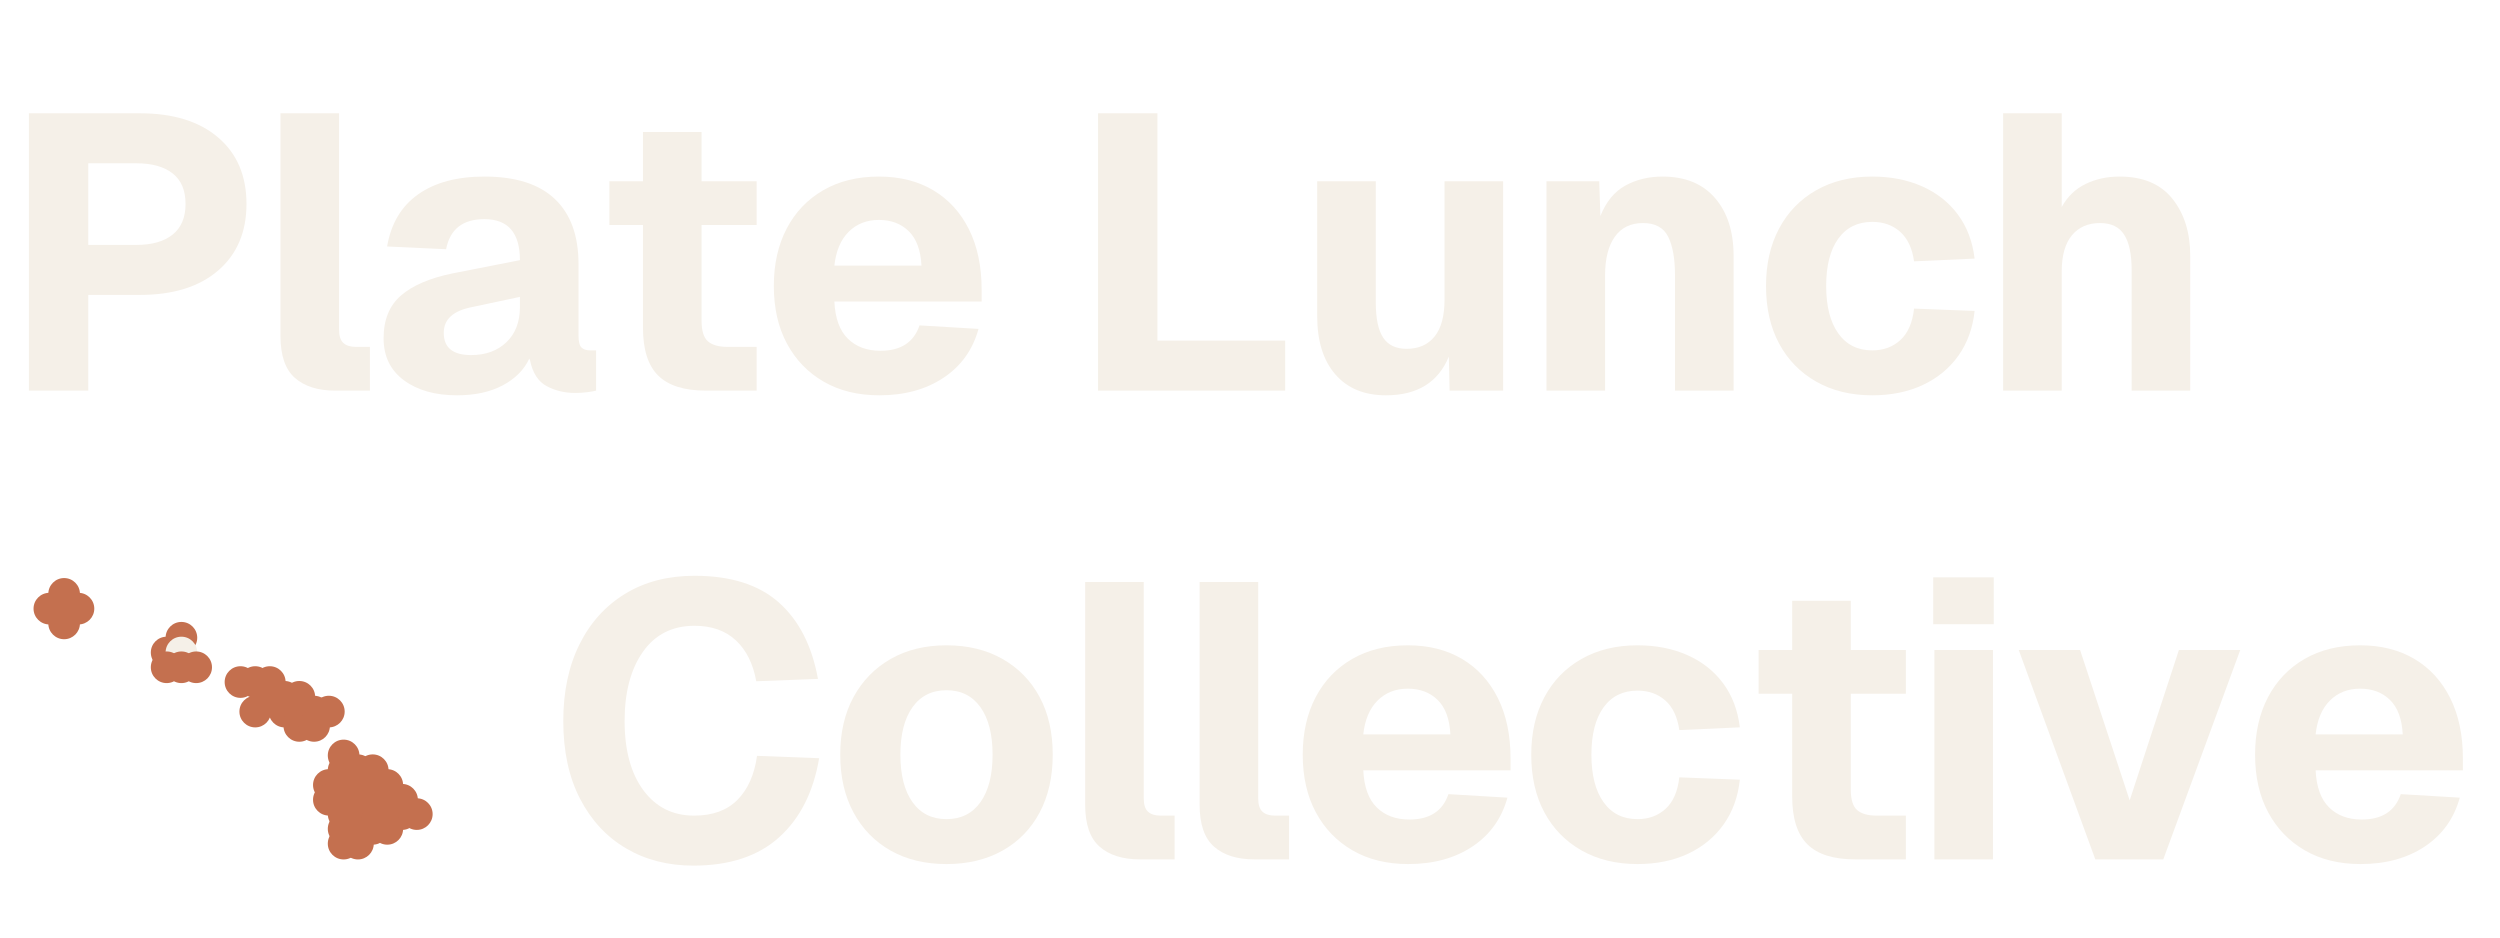
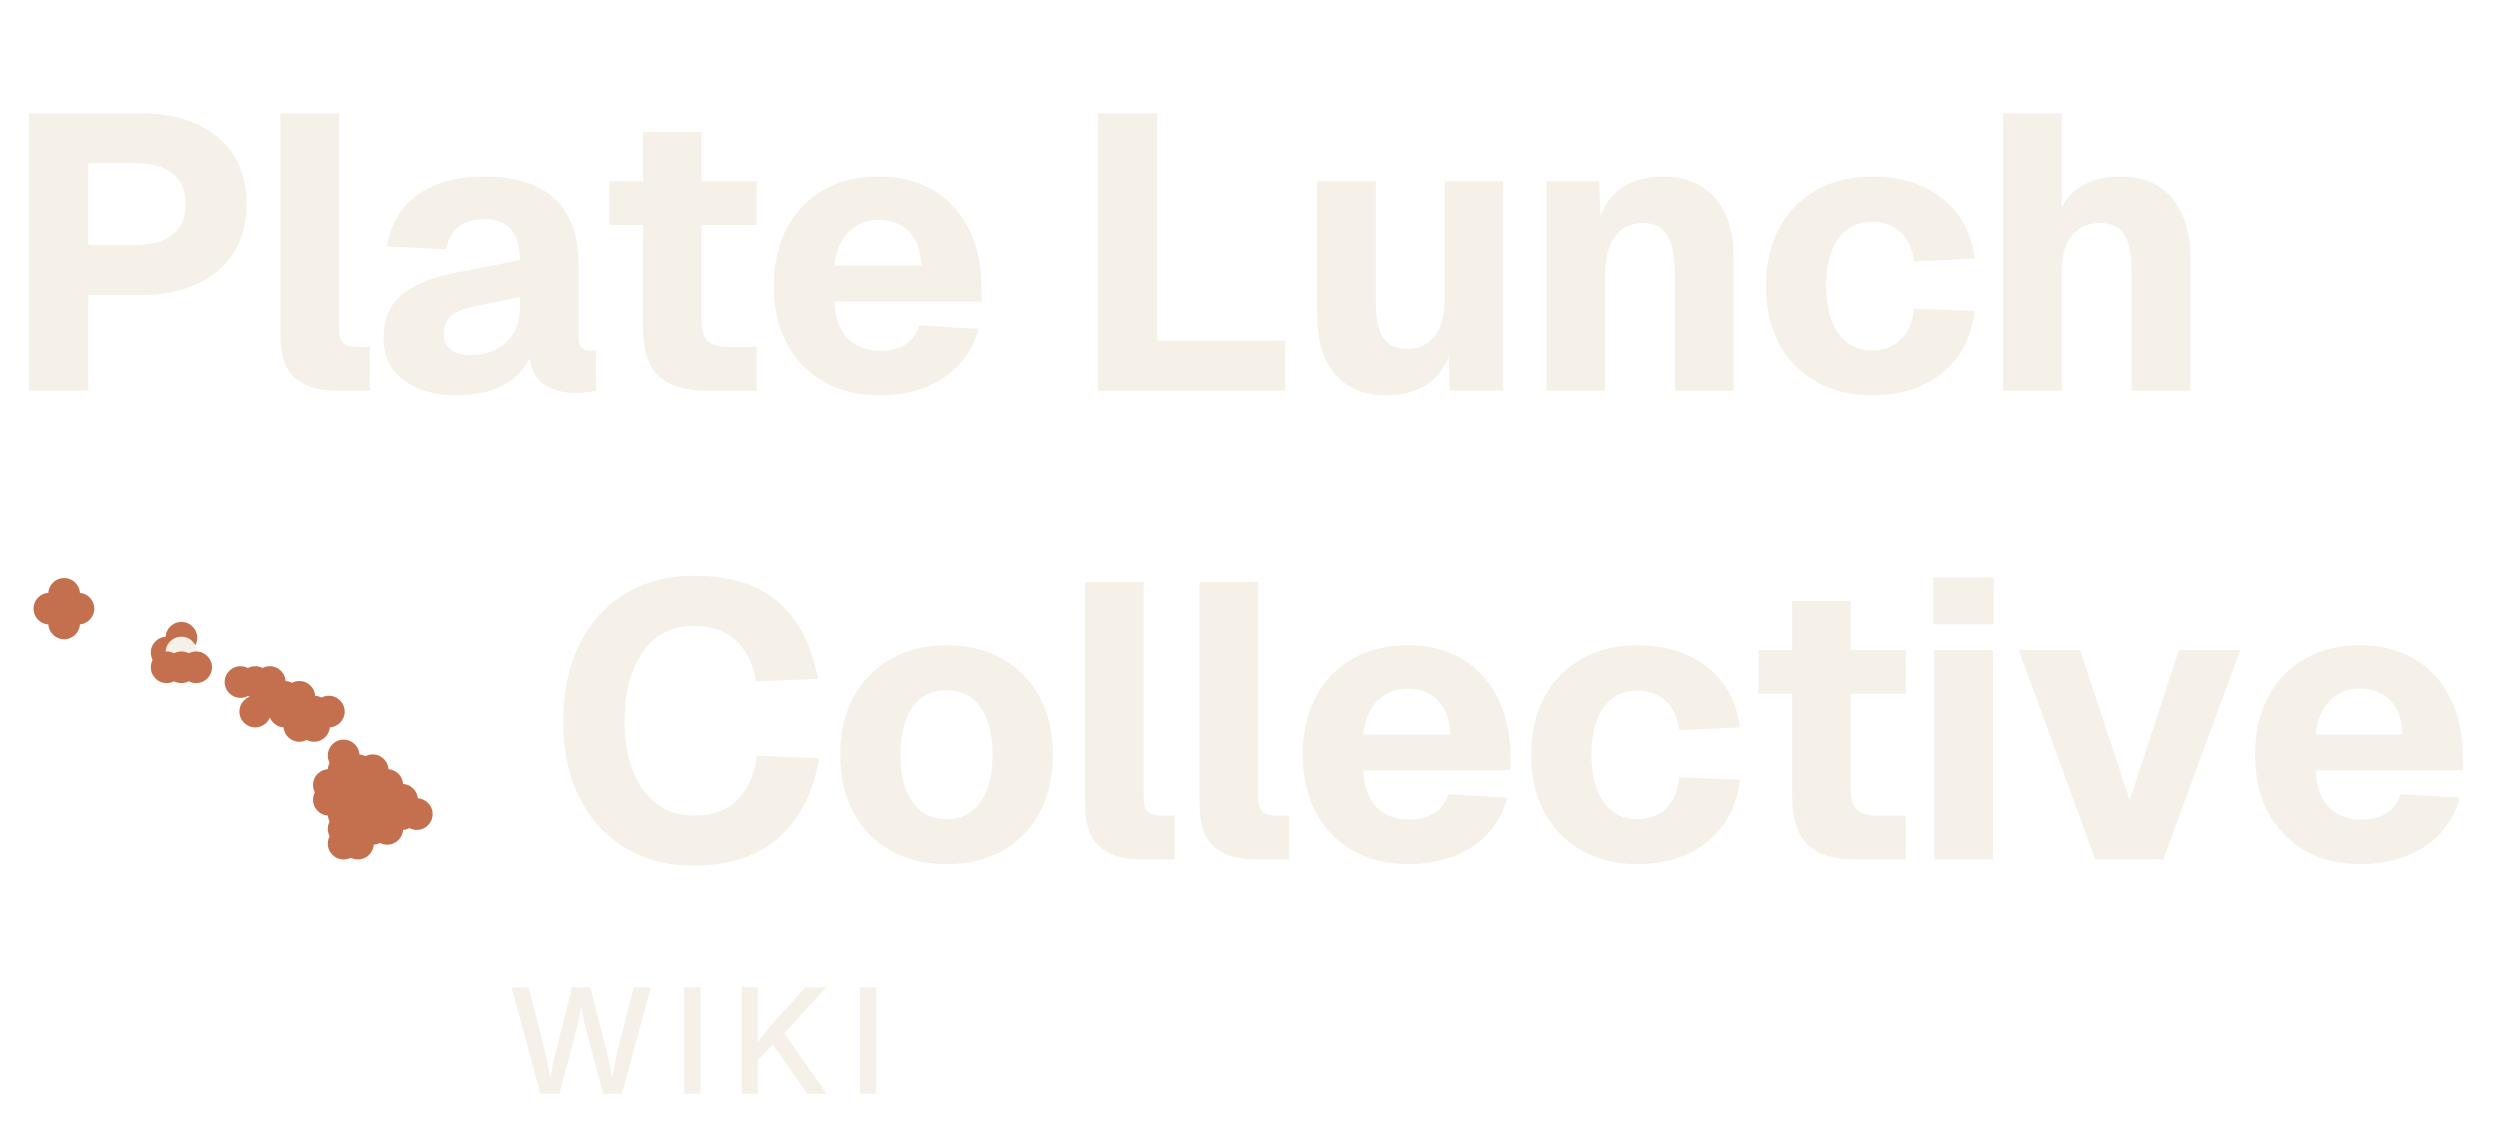
- <svg xmlns="http://www.w3.org/2000/svg" width="128" height="48" viewBox="0 0 128 48" fill="none">
+ <svg xmlns="http://www.w3.org/2000/svg" width="128" height="58" viewBox="0 0 128 58" fill="none">
  <path transform="translate(0.000,20.000) scale(0.02,-0.02)" d="M74 0V710H358Q486 710 558.5 648.0Q631 586 631 478Q631 370 558.5 307.5Q486 245 358 245H226V0ZM226 373H349Q409 373 442.0 399.5Q475 426 475 478Q475 530 442.0 556.0Q409 582 349 582H226Z" fill="#F5F0E8" />
  <path transform="translate(13.040,20.000) scale(0.02,-0.02)" d="M206 0Q140 0 103.0 32.5Q66 65 66 140V710H216V156Q216 132 227.0 122.0Q238 112 259 112H295V0Z" fill="#F5F0E8" />
  <path transform="translate(18.900,20.000) scale(0.02,-0.02)" d="M225 -12Q141 -12 89.0 26.5Q37 65 37 134Q37 205 81.5 243.5Q126 282 213 300L386 334Q386 439 295 439Q212 439 197 362L46 369Q61 457 125.5 502.5Q190 548 295 548Q415 548 475.5 490.5Q536 433 536 324V141Q536 118 543.5 110.5Q551 103 566 103H581V0Q574 -2 558.5 -4.0Q543 -6 528 -6Q487 -6 454.5 11.5Q422 29 412 77L410 82Q390 39 342.0 13.5Q294 -12 225 -12ZM261 91Q317 91 351.5 124.0Q386 157 386 214V240L264 214Q191 200 191 148Q191 91 261 91Z" fill="#F5F0E8" />
  <path transform="translate(30.380,20.000) scale(0.02,-0.02)" d="M288 0Q205 0 166.0 38.5Q127 77 127 161V424H41V536H127V662H277V536H418V424H277V179Q277 140 293.5 126.0Q310 112 343 112H418V0Z" fill="#F5F0E8" />
  <path transform="translate(38.880,20.000) scale(0.02,-0.02)" d="M307 -12Q225 -12 164.5 23.0Q104 58 70.5 120.5Q37 183 37 268Q37 352 70.0 415.0Q103 478 163.5 513.0Q224 548 306 548Q386 548 445.0 513.0Q504 478 536.5 413.0Q569 348 569 258V228H192Q195 164 226.5 133.0Q258 102 310 102Q388 102 410 167L561 158Q539 78 471.5 33.0Q404 -12 307 -12ZM192 320H415Q412 379 382.5 408.0Q353 437 306 437Q259 437 228.5 406.5Q198 376 192 320Z" fill="#F5F0E8" />
  <path transform="translate(54.740,20.000) scale(0.02,-0.02)" d="M74 0V710H226V128H553V0Z" fill="#F5F0E8" />
  <path transform="translate(66.120,20.000) scale(0.02,-0.02)" d="M242 -12Q159 -12 112.5 41.5Q66 95 66 191V536H216V226Q216 164 235.0 135.5Q254 107 295 107Q341 107 366.5 138.5Q392 170 392 233V536H542V0H405L403 87Q362 -12 242 -12Z" fill="#F5F0E8" />
  <path transform="translate(77.860,20.000) scale(0.02,-0.02)" d="M66 0V536H201L204 447Q226 502 268.0 525.0Q310 548 363 548Q450 548 497.5 493.0Q545 438 545 345V0H395V295Q395 359 377.5 394.0Q360 429 313 429Q266 429 241.0 394.0Q216 359 216 295V0Z" fill="#F5F0E8" />
  <path transform="translate(89.680,20.000) scale(0.02,-0.02)" d="M309 -12Q227 -12 165.5 23.0Q104 58 70.5 120.5Q37 183 37 268Q37 352 70.5 415.0Q104 478 165.5 513.0Q227 548 309 548Q380 548 436.5 523.0Q493 498 528.0 451.0Q563 404 571 338L416 331Q409 381 380.5 406.5Q352 432 309 432Q253 432 222.0 389.0Q191 346 191 268Q191 190 222.0 146.5Q253 103 309 103Q352 103 381.0 129.5Q410 156 416 210L571 204Q564 138 529.5 89.5Q495 41 438.5 14.5Q382 -12 309 -12Z" fill="#F5F0E8" />
  <path transform="translate(101.240,20.000) scale(0.02,-0.02)" d="M66 0V710H216V470Q238 510 277.0 529.0Q316 548 364 548Q454 548 499.5 491.0Q545 434 545 345V0H395V309Q395 369 376.0 399.0Q357 429 314 429Q268 429 242.0 397.5Q216 366 216 305V0Z" fill="#F5F0E8" />
  <g transform="translate(0,26) scale(0.018)">
    <circle cx="182.4" cy="244.8" r="45" fill="#C4704F" />
    <circle cx="140.4" cy="286.8" r="45" fill="#C4704F" />
    <circle cx="182.4" cy="286.8" r="45" fill="#C4704F" />
    <circle cx="223.2" cy="286.8" r="45" fill="#C4704F" />
    <circle cx="182.4" cy="328.8" r="45" fill="#C4704F" />
    <circle cx="516" cy="369.6" r="45" fill="#C4704F" />
    <circle cx="474" cy="411.6" r="45" fill="#C4704F" />
    <circle cx="516" cy="411.6" r="45" fill="#F5F0E8" />
    <circle cx="474" cy="453.6" r="45" fill="#C4704F" />
    <circle cx="516" cy="453.6" r="45" fill="#C4704F" />
    <circle cx="558" cy="453.6" r="45" fill="#C4704F" />
    <circle cx="684" cy="495.6" r="45" fill="#C4704F" />
    <circle cx="726" cy="495.6" r="45" fill="#C4704F" />
    <circle cx="767.4" cy="495.6" r="45" fill="#C4704F" />
    <circle cx="767.4" cy="537.6" r="45" fill="#C4704F" />
    <circle cx="809.4" cy="537.6" r="45" fill="#C4704F" />
    <circle cx="851.4" cy="537.6" r="45" fill="#C4704F" />
    <circle cx="726" cy="579.6" r="45" fill="#C4704F" />
    <circle cx="809.4" cy="579.6" r="45" fill="#C4704F" />
    <circle cx="851.4" cy="579.6" r="45" fill="#C4704F" />
    <circle cx="893.4" cy="579.6" r="45" fill="#C4704F" />
    <circle cx="935.4" cy="579.6" r="45" fill="#C4704F" />
    <circle cx="851.4" cy="620.4" r="45" fill="#C4704F" />
    <circle cx="893.4" cy="620.4" r="45" fill="#C4704F" />
    <circle cx="977.4" cy="704.4" r="45" fill="#C4704F" />
    <circle cx="977.4" cy="746.4" r="45" fill="#C4704F" />
    <circle cx="1018.2" cy="746.4" r="45" fill="#C4704F" />
    <circle cx="1060.2" cy="746.4" r="45" fill="#C4704F" />
    <circle cx="935.4" cy="788.4" r="45" fill="#C4704F" />
    <circle cx="977.4" cy="788.4" r="45" fill="#C4704F" />
    <circle cx="1018.2" cy="788.4" r="45" fill="#C4704F" />
    <circle cx="1060.2" cy="788.4" r="45" fill="#C4704F" />
    <circle cx="1101.6" cy="788.4" r="45" fill="#C4704F" />
    <circle cx="935.4" cy="830.4" r="45" fill="#C4704F" />
    <circle cx="977.4" cy="830.4" r="45" fill="#C4704F" />
    <circle cx="1018.2" cy="830.4" r="45" fill="#C4704F" />
    <circle cx="1060.2" cy="830.4" r="45" fill="#C4704F" />
    <circle cx="1101.6" cy="830.4" r="45" fill="#C4704F" />
    <circle cx="1143.6" cy="830.4" r="45" fill="#C4704F" />
    <circle cx="977.4" cy="871.2" r="45" fill="#C4704F" />
    <circle cx="1018.2" cy="871.2" r="45" fill="#C4704F" />
    <circle cx="1060.2" cy="871.2" r="45" fill="#C4704F" />
    <circle cx="1101.6" cy="871.2" r="45" fill="#C4704F" />
    <circle cx="1143.6" cy="871.2" r="45" fill="#C4704F" />
    <circle cx="1185.6" cy="871.2" r="45" fill="#C4704F" />
    <circle cx="977.4" cy="913.2" r="45" fill="#C4704F" />
    <circle cx="1018.2" cy="913.2" r="45" fill="#C4704F" />
    <circle cx="1060.2" cy="913.2" r="45" fill="#C4704F" />
    <circle cx="1101.6" cy="913.2" r="45" fill="#C4704F" />
    <circle cx="977.4" cy="955.2" r="45" fill="#C4704F" />
    <circle cx="1018.2" cy="955.2" r="45" fill="#C4704F" />
  </g>
  <path transform="translate(28.000,44.000) scale(0.02,-0.02)" d="M375 -16Q278 -16 203.0 28.0Q128 72 85.0 155.0Q42 238 42 354Q42 467 83.5 550.5Q125 634 200.5 680.0Q276 726 378 726Q517 726 594.0 657.5Q671 589 694 462L536 456Q524 523 484.0 560.5Q444 598 378 598Q293 598 246.0 531.5Q199 465 199 354Q199 242 247.0 177.0Q295 112 377 112Q448 112 488.0 152.5Q528 193 538 265L697 259Q675 129 594.5 56.5Q514 -16 375 -16Z" fill="#F5F0E8" />
  <path transform="translate(42.280,44.000) scale(0.02,-0.02)" d="M309 -12Q227 -12 166.0 22.5Q105 57 71.0 120.0Q37 183 37 268Q37 353 71.0 415.5Q105 478 166.0 513.0Q227 548 309 548Q391 548 452.5 513.0Q514 478 547.5 415.5Q581 353 581 268Q581 183 547.5 120.0Q514 57 452.5 22.5Q391 -12 309 -12ZM309 103Q365 103 396.0 146.5Q427 190 427 268Q427 346 396.0 389.5Q365 433 309 433Q253 433 222.0 389.5Q191 346 191 268Q191 190 222.0 146.5Q253 103 309 103Z" fill="#F5F0E8" />
  <path transform="translate(54.240,44.000) scale(0.02,-0.02)" d="M206 0Q140 0 103.0 32.5Q66 65 66 140V710H216V156Q216 132 227.0 122.0Q238 112 259 112H295V0Z" fill="#F5F0E8" />
  <path transform="translate(60.100,44.000) scale(0.02,-0.02)" d="M206 0Q140 0 103.0 32.5Q66 65 66 140V710H216V156Q216 132 227.0 122.0Q238 112 259 112H295V0Z" fill="#F5F0E8" />
  <path transform="translate(65.960,44.000) scale(0.02,-0.02)" d="M307 -12Q225 -12 164.5 23.0Q104 58 70.5 120.5Q37 183 37 268Q37 352 70.0 415.0Q103 478 163.5 513.0Q224 548 306 548Q386 548 445.0 513.0Q504 478 536.5 413.0Q569 348 569 258V228H192Q195 164 226.5 133.0Q258 102 310 102Q388 102 410 167L561 158Q539 78 471.5 33.0Q404 -12 307 -12ZM192 320H415Q412 379 382.5 408.0Q353 437 306 437Q259 437 228.5 406.5Q198 376 192 320Z" fill="#F5F0E8" />
  <path transform="translate(77.660,44.000) scale(0.02,-0.02)" d="M309 -12Q227 -12 165.5 23.0Q104 58 70.5 120.5Q37 183 37 268Q37 352 70.5 415.0Q104 478 165.5 513.0Q227 548 309 548Q380 548 436.5 523.0Q493 498 528.0 451.0Q563 404 571 338L416 331Q409 381 380.5 406.5Q352 432 309 432Q253 432 222.0 389.0Q191 346 191 268Q191 190 222.0 146.5Q253 103 309 103Q352 103 381.0 129.5Q410 156 416 210L571 204Q564 138 529.5 89.5Q495 41 438.5 14.5Q382 -12 309 -12Z" fill="#F5F0E8" />
  <path transform="translate(89.220,44.000) scale(0.02,-0.02)" d="M288 0Q205 0 166.0 38.5Q127 77 127 161V424H41V536H127V662H277V536H418V424H277V179Q277 140 293.5 126.0Q310 112 343 112H418V0Z" fill="#F5F0E8" />
  <path transform="translate(97.720,44.000) scale(0.02,-0.02)" d="M66 0V536H216V0ZM63 602V722H218V602Z" fill="#F5F0E8" />
  <path transform="translate(102.940,44.000) scale(0.02,-0.02)" d="M217 0 21 536H178L305 151L431 536H588L391 0Z" fill="#F5F0E8" />
  <path transform="translate(114.720,44.000) scale(0.02,-0.02)" d="M307 -12Q225 -12 164.5 23.0Q104 58 70.5 120.5Q37 183 37 268Q37 352 70.0 415.0Q103 478 163.5 513.0Q224 548 306 548Q386 548 445.0 513.0Q504 478 536.5 413.0Q569 348 569 258V228H192Q195 164 226.5 133.0Q258 102 310 102Q388 102 410 167L561 158Q539 78 471.5 33.0Q404 -12 307 -12ZM192 320H415Q412 379 382.5 408.0Q353 437 306 437Q259 437 228.5 406.5Q198 376 192 320Z" fill="#F5F0E8" />
+   <text x="26" y="56" font-family="system-ui, -apple-system, sans-serif" font-size="7.5" font-weight="500" fill="#F5F0E8" letter-spacing="0.12em">WIKI</text>
</svg>
